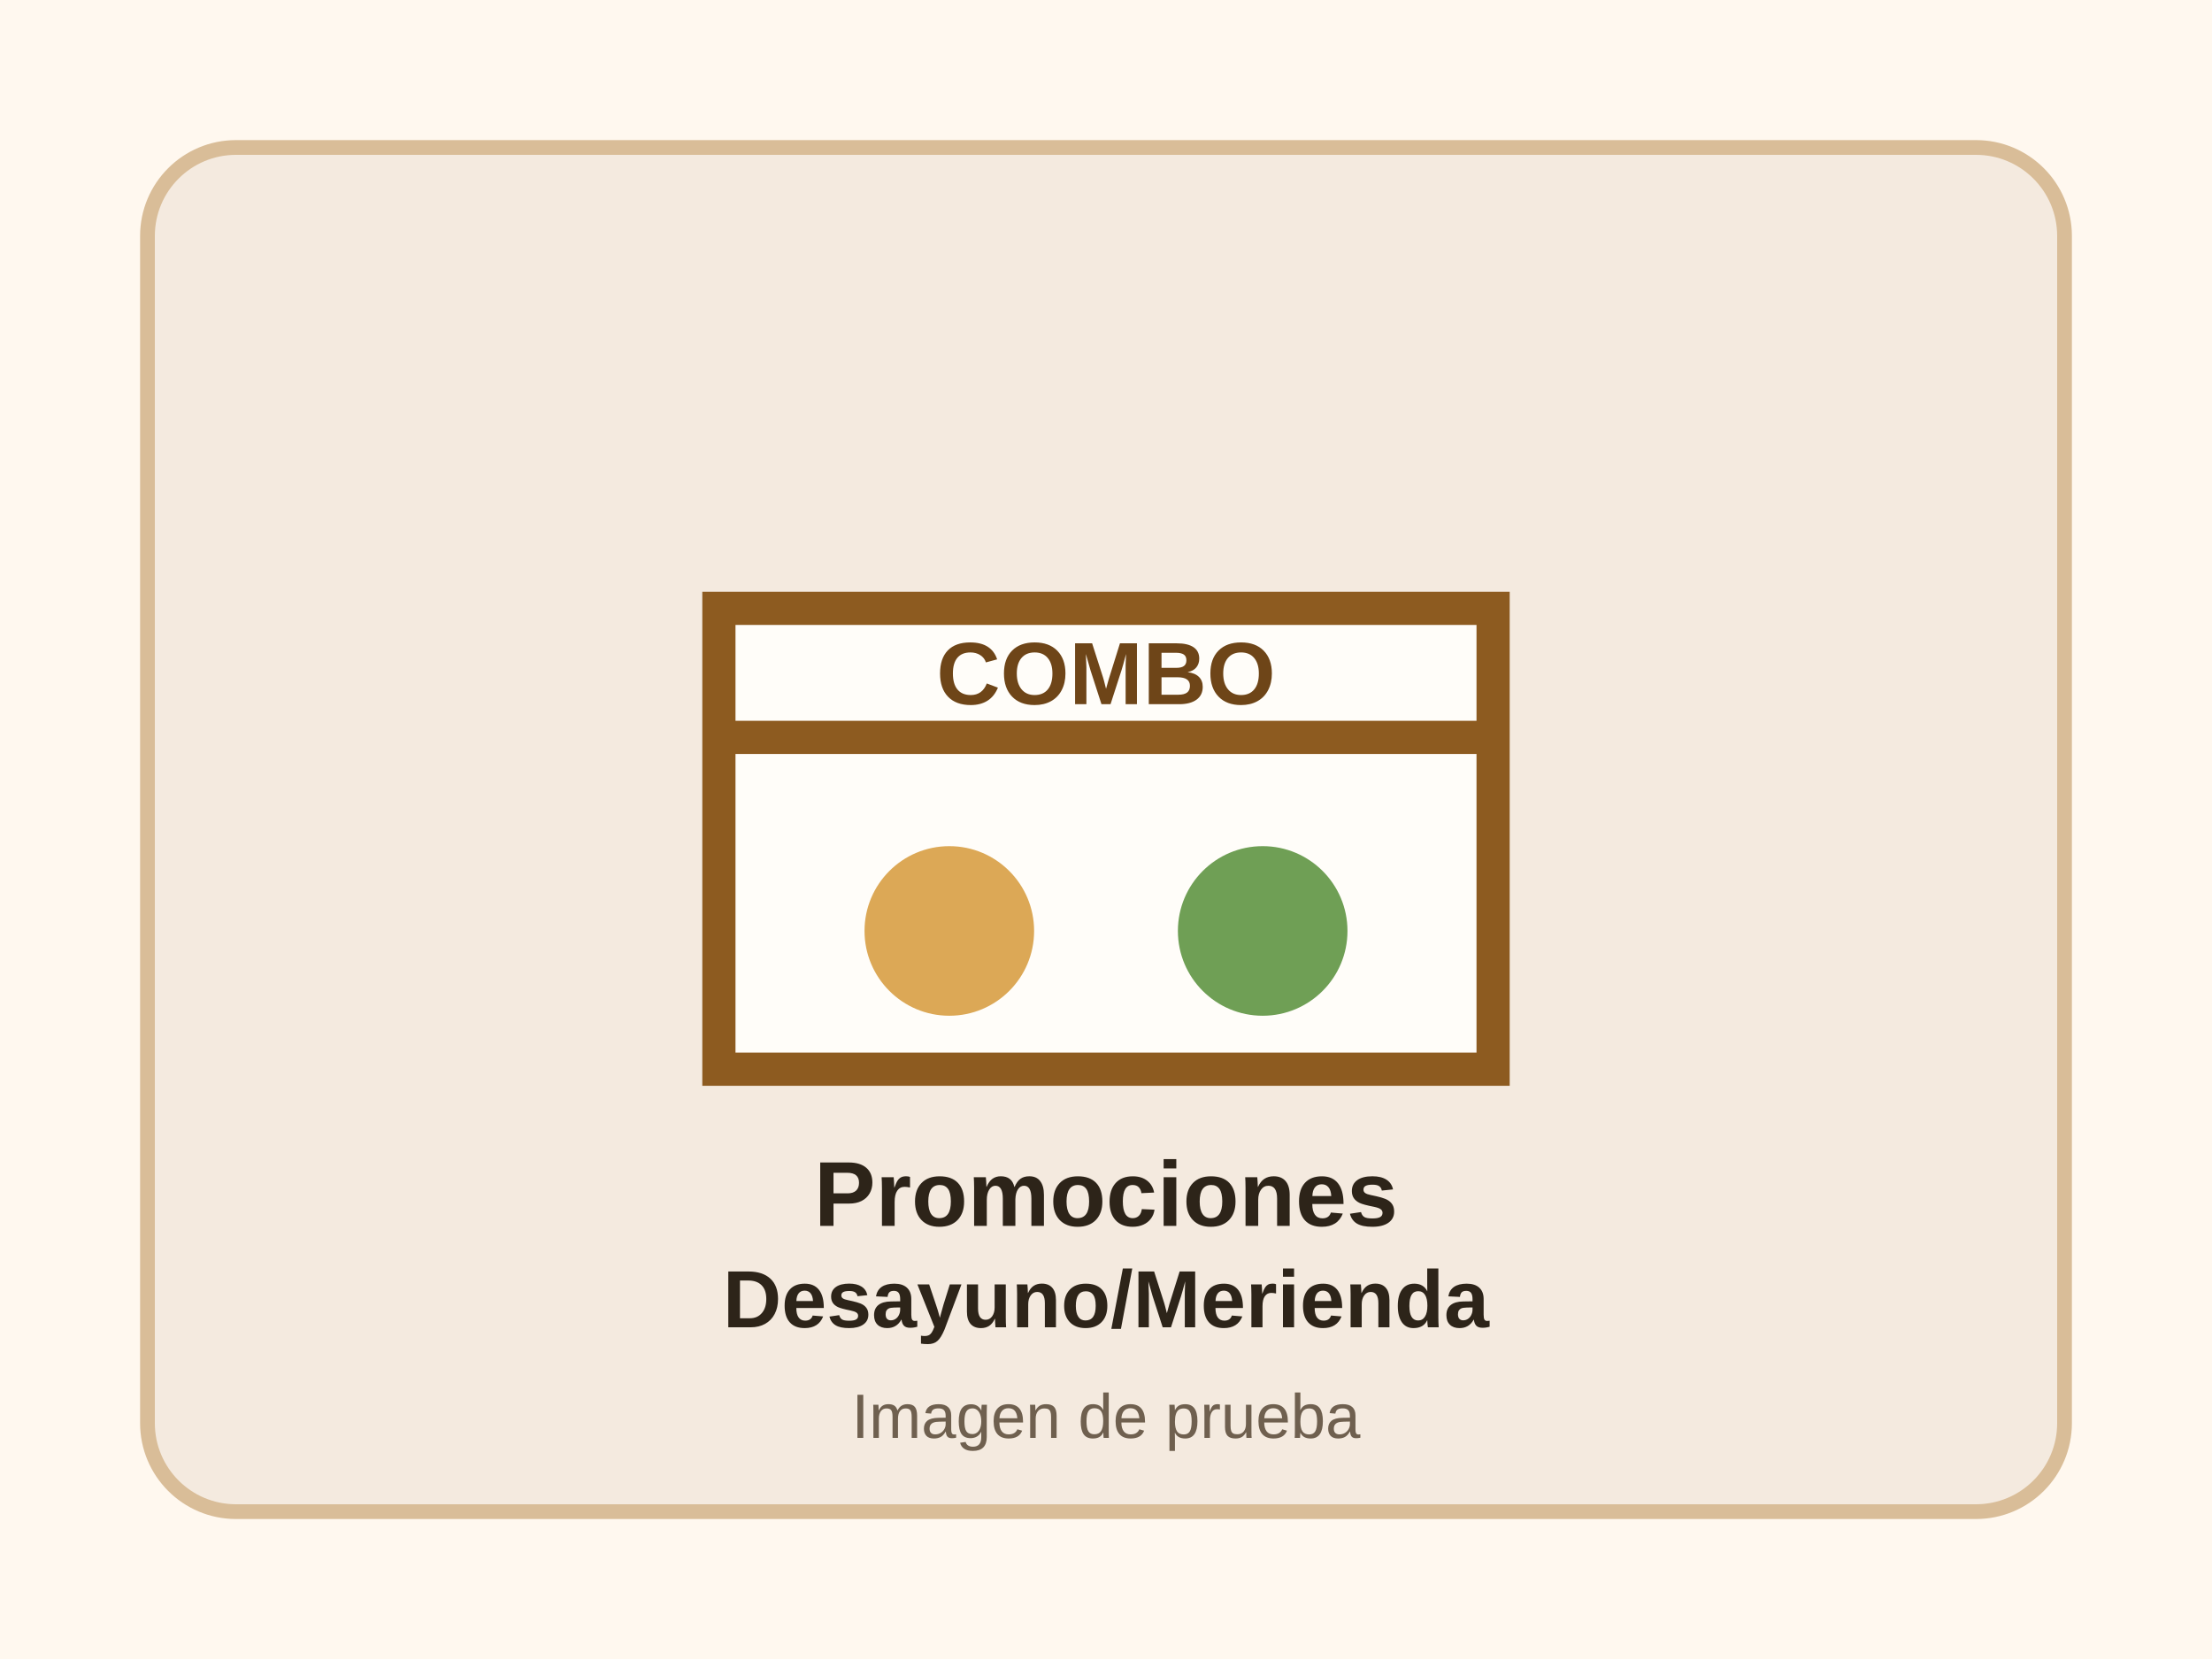
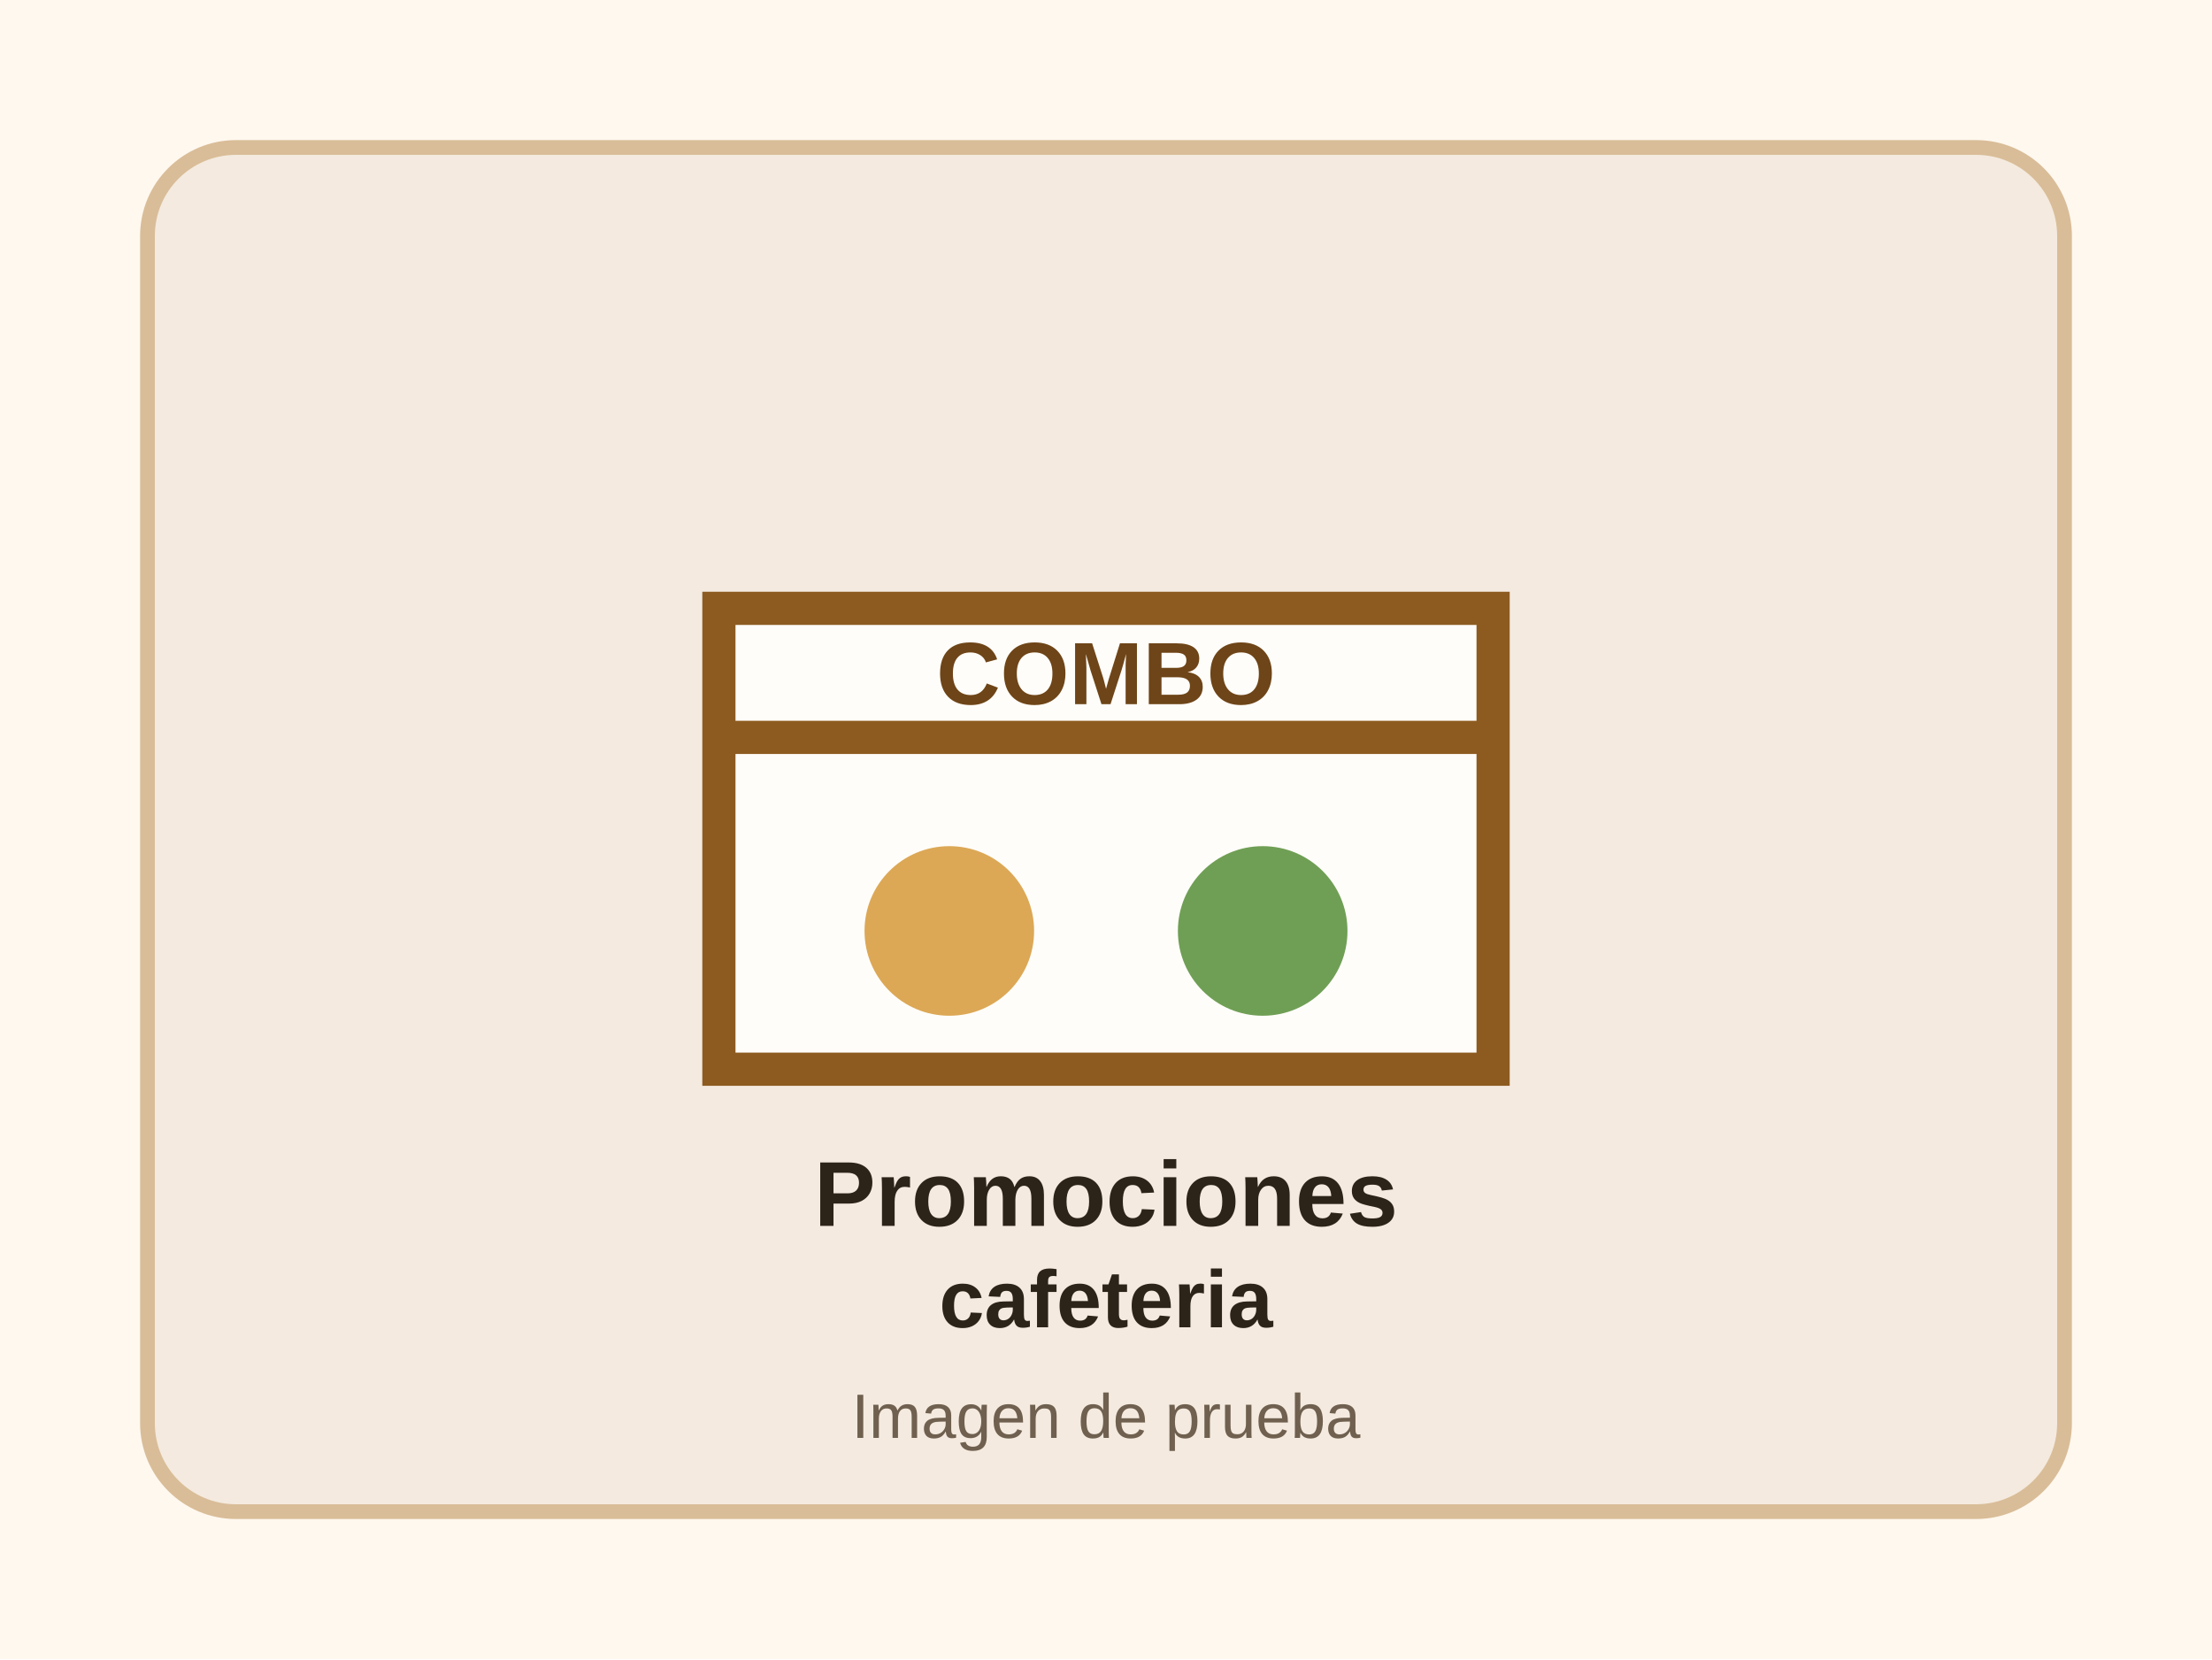
<svg xmlns="http://www.w3.org/2000/svg" width="1200" height="900" viewBox="0 0 1200 900" role="img" aria-labelledby="title desc">
  <rect width="1200" height="900" fill="#fff8ef" />
  <rect x="80" y="80" width="1040" height="740" rx="48" fill="#f4eadf" stroke="#d9bd98" stroke-width="8" />
  <path d="M390 330h420v250H390z" fill="#fffdf9" stroke="#8d5b20" stroke-width="18" />
  <path d="M390 400h420" stroke="#8d5b20" stroke-width="18" />
  <circle cx="515" cy="505" r="46" fill="#dca856" />
  <circle cx="685" cy="505" r="46" fill="#6f9f55" />
  <text x="600" y="382" text-anchor="middle" fill="#6e4518" font-family="Trebuchet MS, Arial, sans-serif" font-size="48" font-weight="700">COMBO</text>
  <text x="600" y="665" text-anchor="middle" fill="#2d2419" font-family="Trebuchet MS, Arial, sans-serif" font-size="50" font-weight="700">Promociones</text>
-   <text x="600" y="720" text-anchor="middle" fill="#2d2419" font-family="Trebuchet MS, Arial, sans-serif" font-size="44" font-weight="700">Desayuno/Merienda</text>
+   <text x="600" y="720" text-anchor="middle" fill="#2d2419" font-family="Trebuchet MS, Arial, sans-serif" font-size="44" font-weight="700">cafeteria</text>
  <text x="600" y="780" text-anchor="middle" fill="#6f604f" font-family="Trebuchet MS, Arial, sans-serif" font-size="34">Imagen de prueba</text>
</svg>
